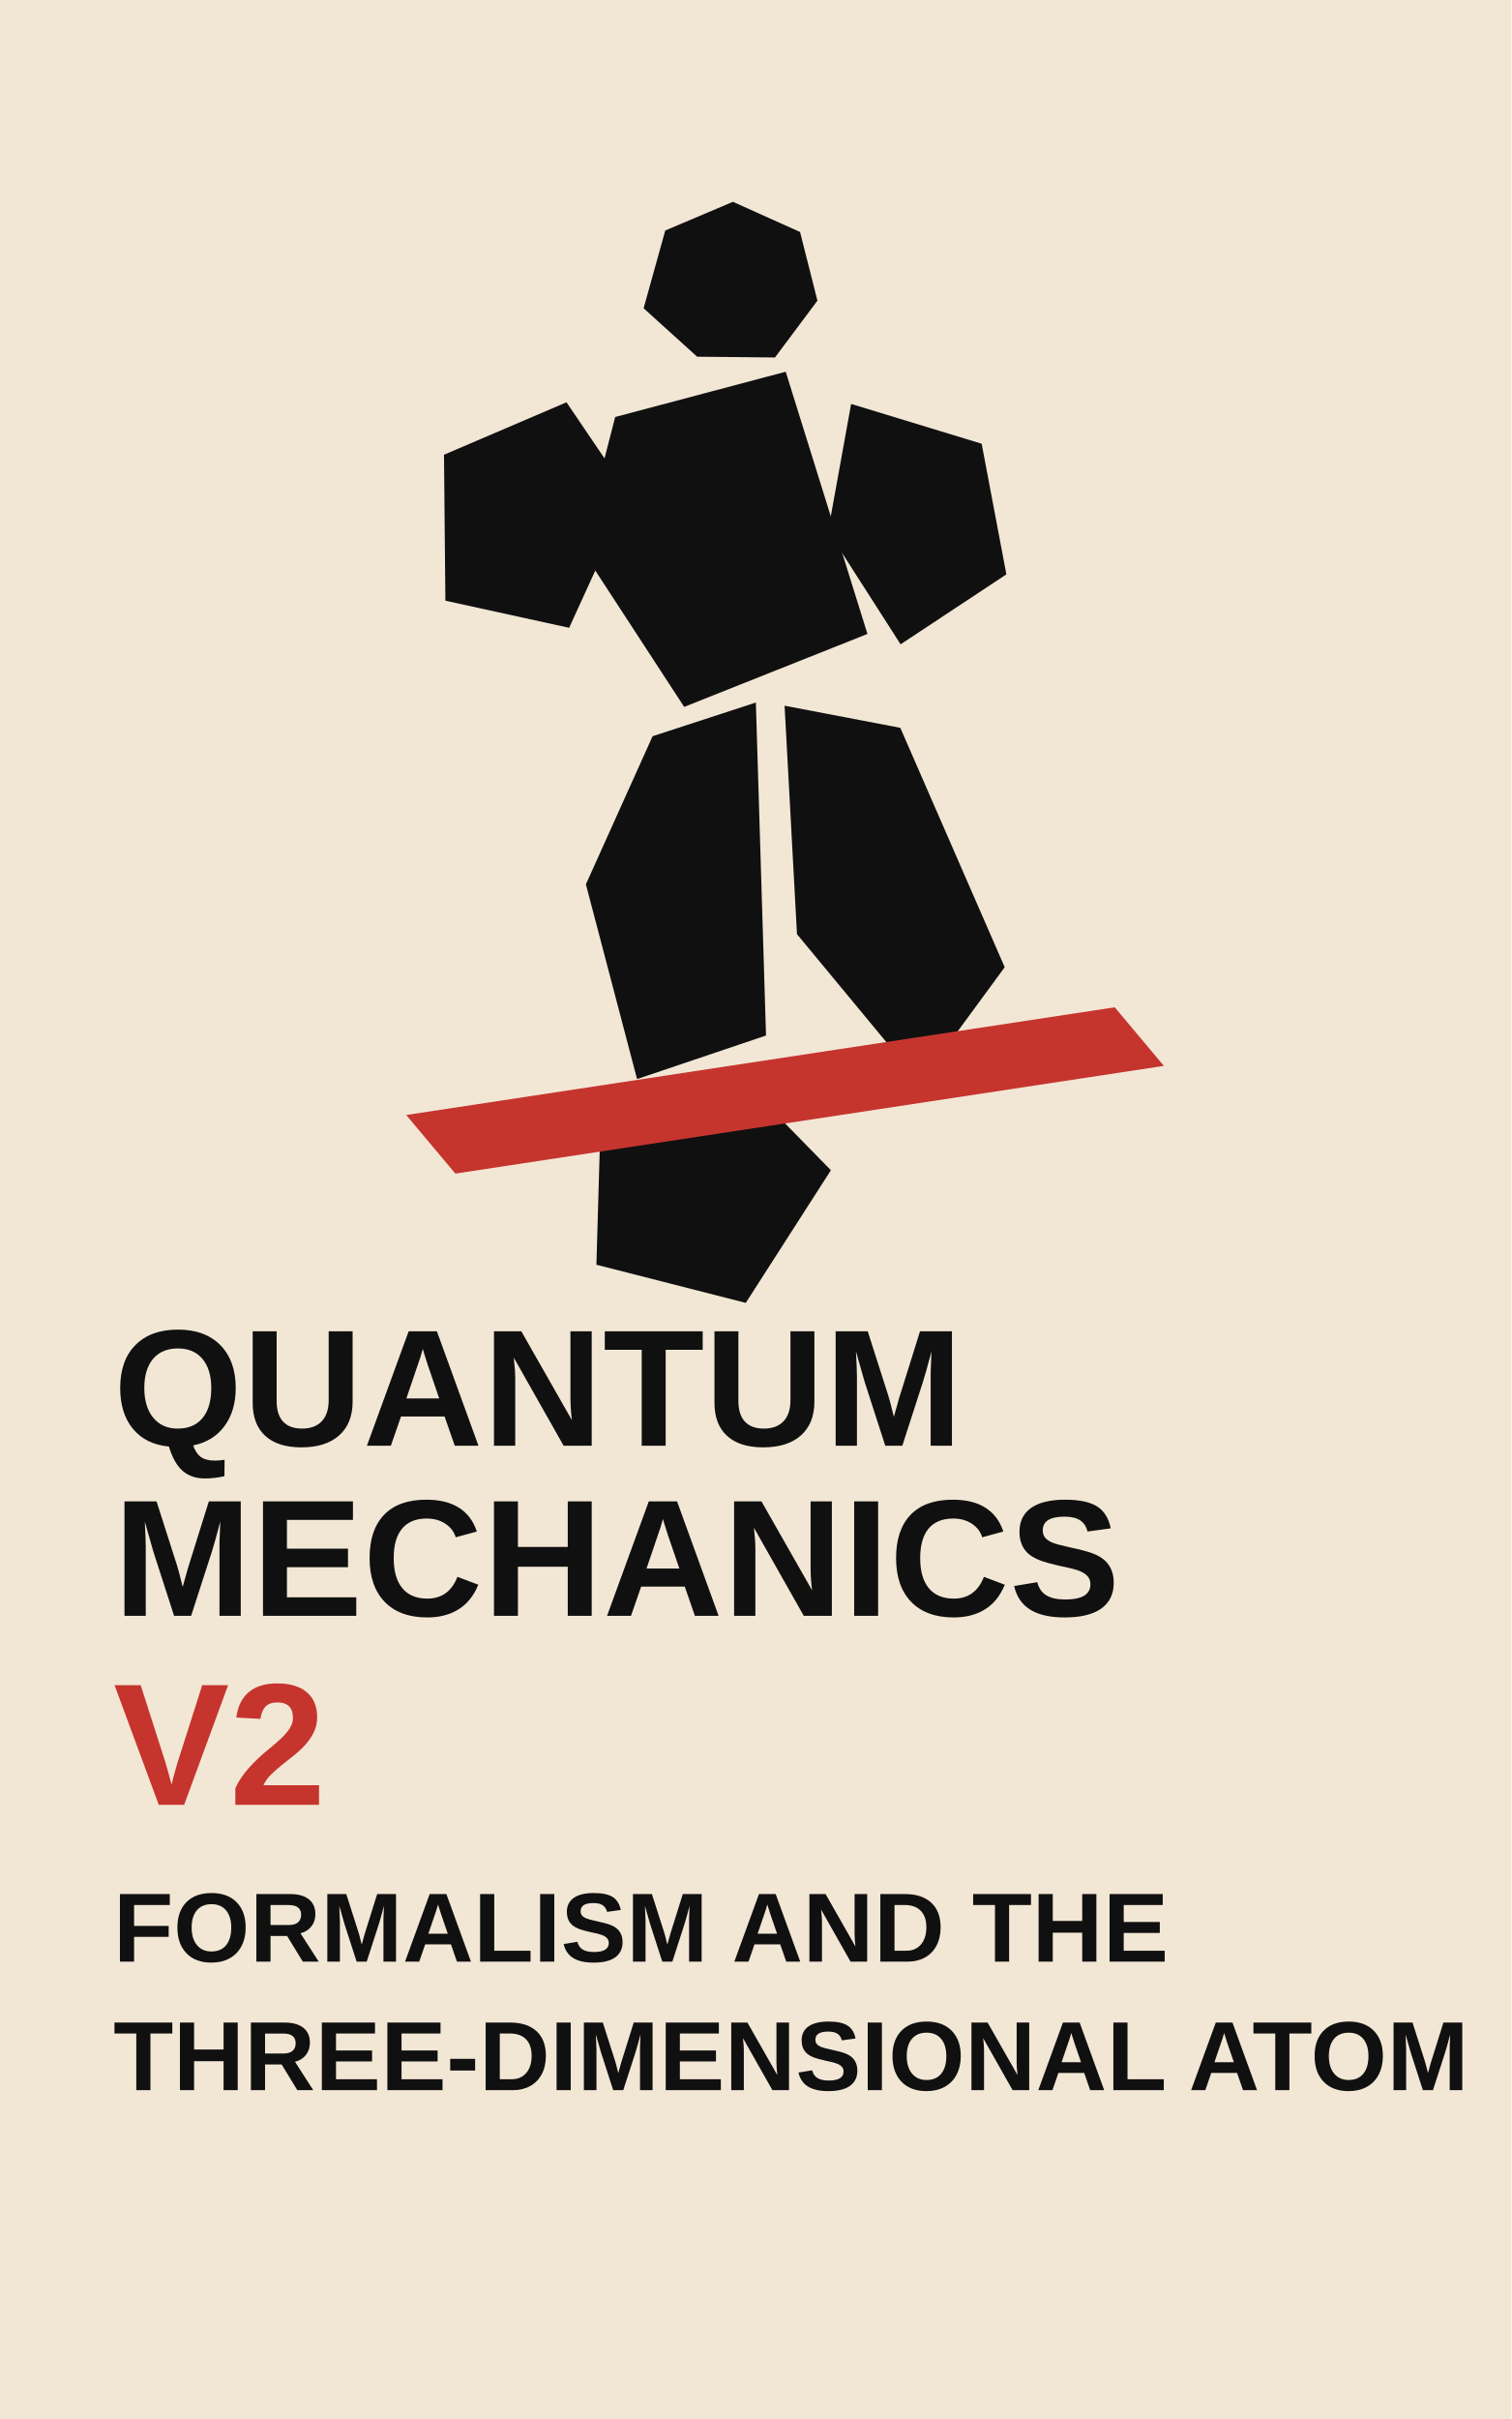
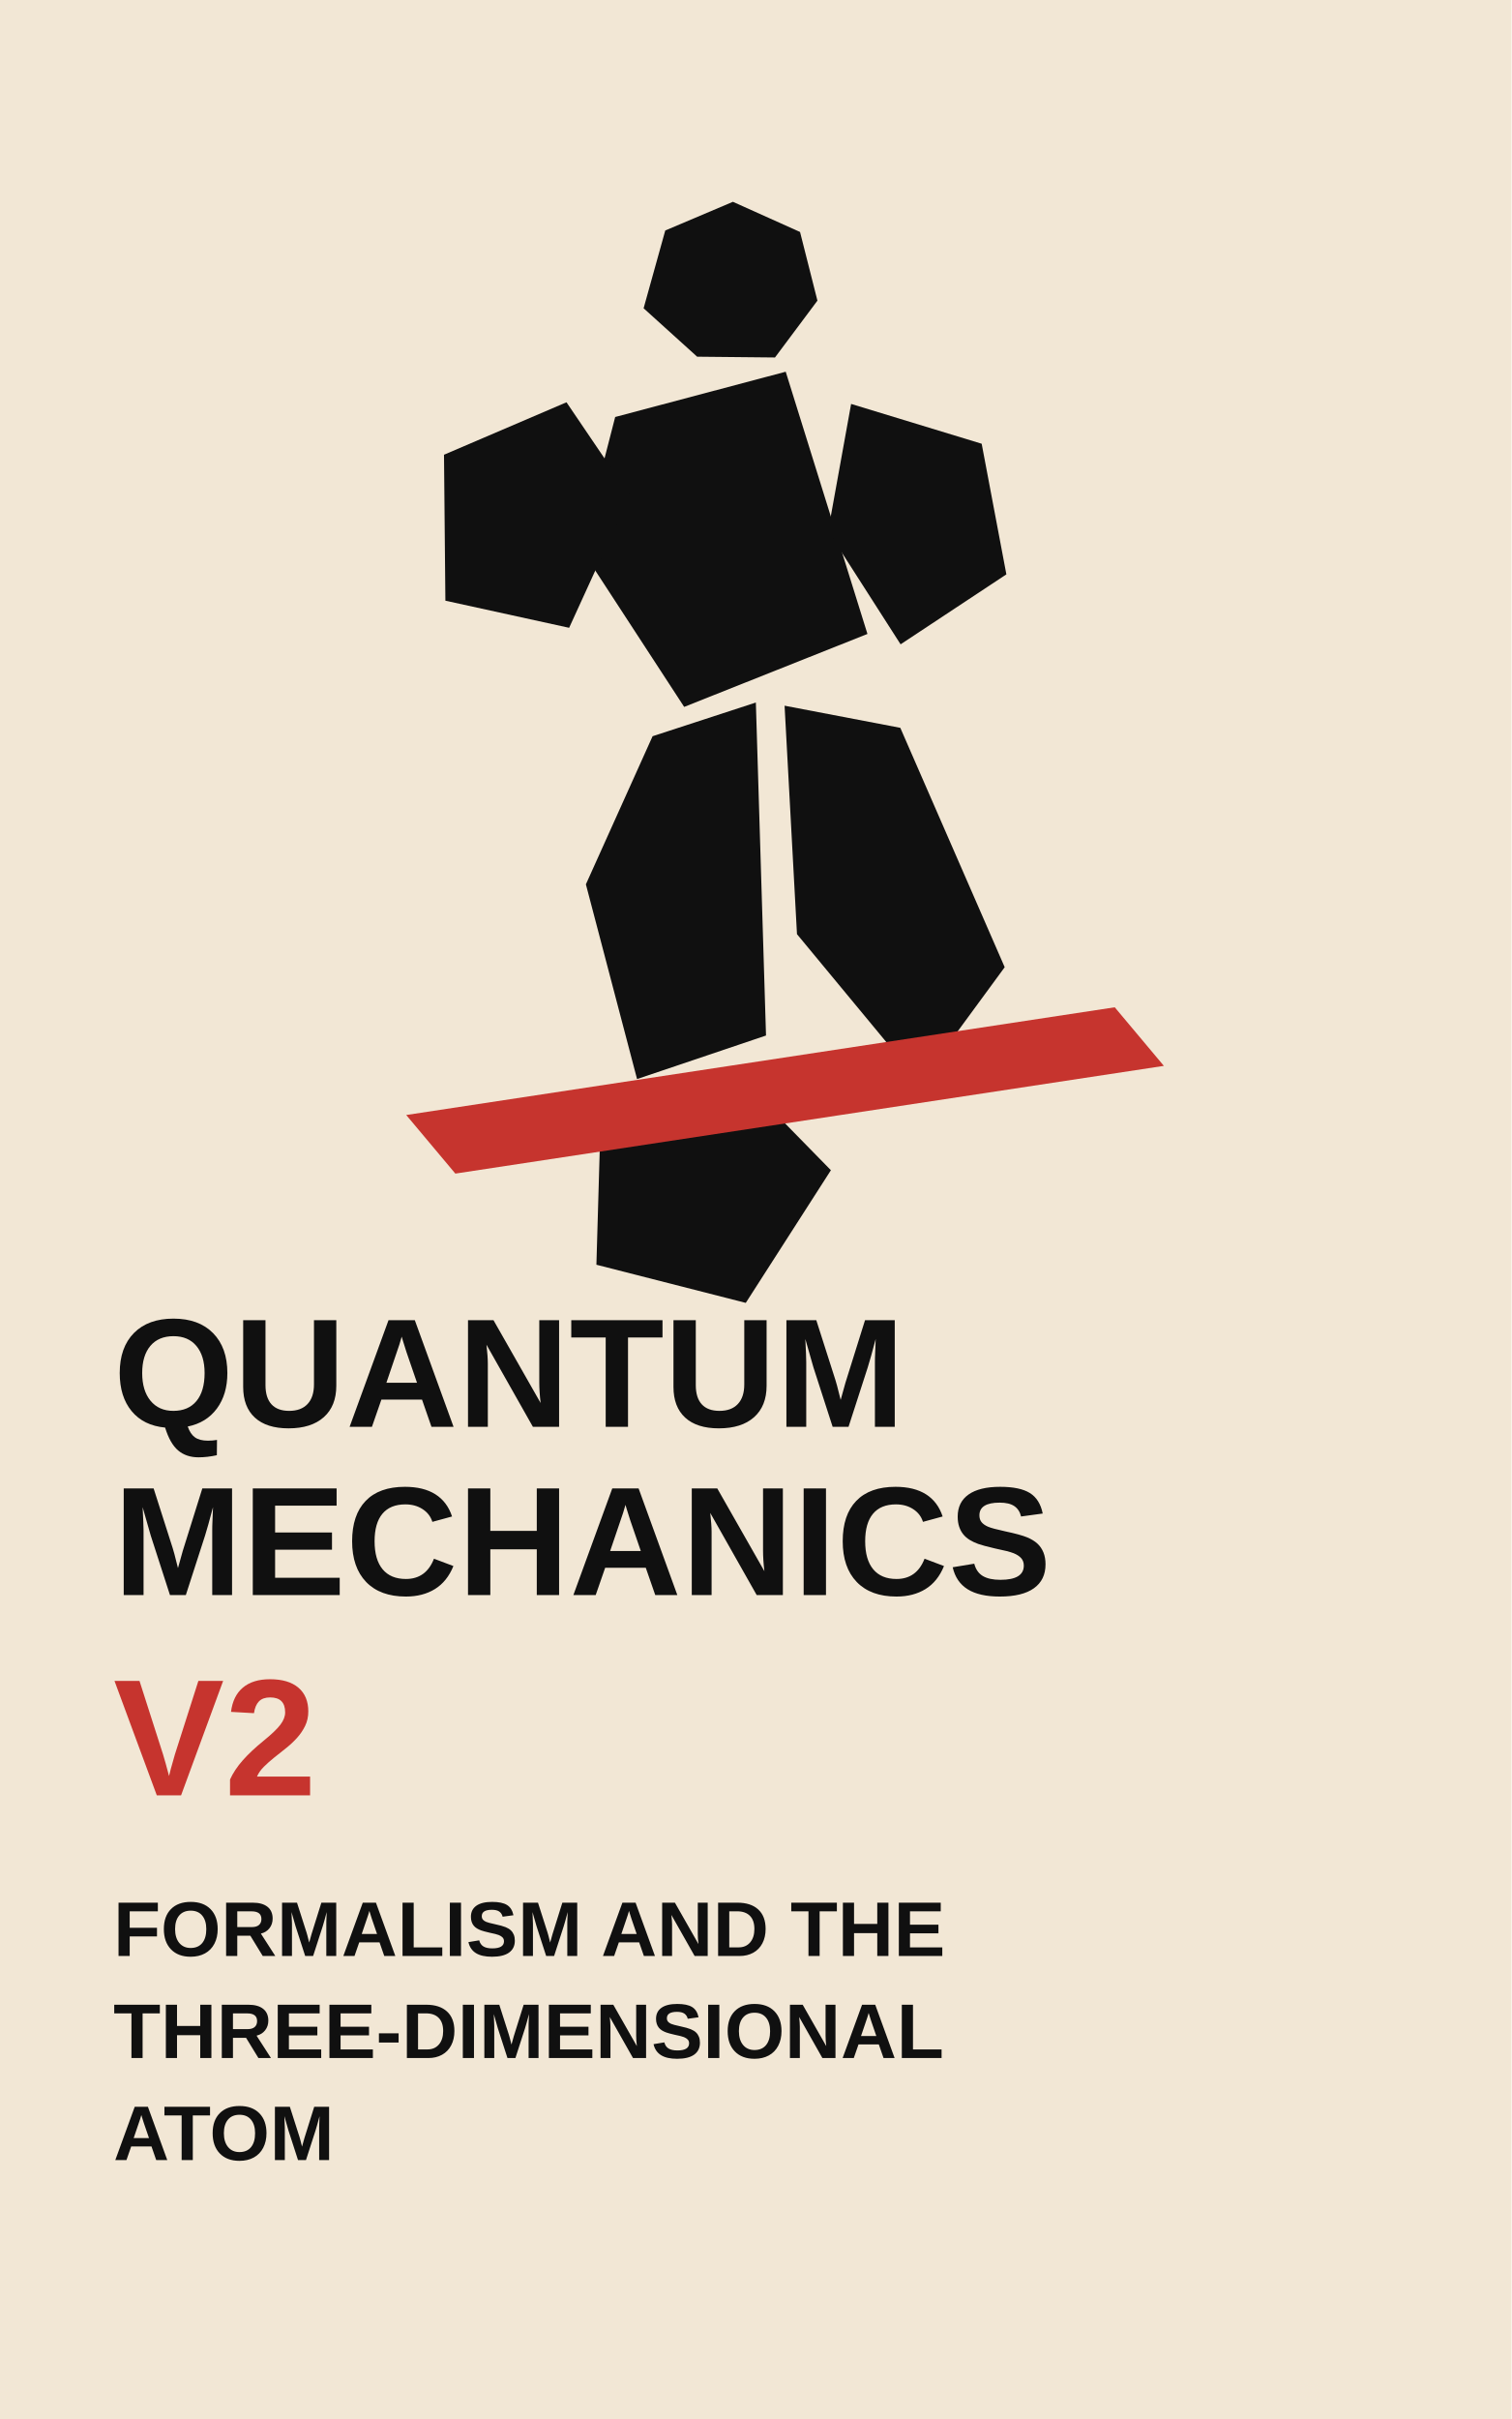
<svg xmlns="http://www.w3.org/2000/svg" viewBox="0 0 1600 2560" width="1600" height="2560" preserveAspectRatio="xMidYMid meet" shape-rendering="geometricPrecision">
  <g id="background">
    <rect x="0" y="0" width="1600" height="2560" fill="#F2E7D5" />
  </g>
  <g id="symbol-fragments" transform="rotate(-5, 800, 880)">
    <polygon points="760,238 834,214 902,252 914,326 864,382 782,374 730,318" fill="#101010" />
    <polygon points="690,430 874,398 936,682 736,742 642,566" fill="#101010" />
    <polygon points="506,454 640,410 698,514 622,648 494,608" fill="#101010" />
    <polygon points="940,438 1074,492 1088,632 970,696 904,570" fill="#101010" />
    <polygon points="700,770 812,744 792,1096 652,1130 616,920" fill="#101010" />
    <polygon points="842,750 962,784 1050,1046 950,1160 834,992" fill="#101010" />
    <polygon points="610,1168 756,1132 848,1244 746,1376 592,1322" fill="#101010" />
  </g>
  <g id="accent-elements">
    <polygon points="430,1180 1180,1066 1232,1128 482,1242" fill="#C6342E" />
  </g>
  <g id="title-letterforms">
-     <text x="120" y="1530" font-family="Arial Black, Arial, sans-serif" font-size="176" font-weight="900" letter-spacing="0" fill="#101010" textLength="1030" lengthAdjust="spacingAndGlyphs">QUANTUM</text>
-     <text x="120" y="1710" font-family="Arial Black, Arial, sans-serif" font-size="176" font-weight="900" letter-spacing="0" fill="#101010" textLength="1240" lengthAdjust="spacingAndGlyphs">MECHANICS</text>
-     <text x="120" y="1910" font-family="Arial Black, Arial, sans-serif" font-size="184" font-weight="900" letter-spacing="0" fill="#C6342E">V2</text>
-     <text x="120" y="2076" font-family="Arial Black, Arial, sans-serif" font-size="104" font-weight="900" letter-spacing="0" fill="#101010" textLength="1260" lengthAdjust="spacingAndGlyphs">FORMALISM AND THE</text>
-     <text x="120" y="2212" font-family="Arial Black, Arial, sans-serif" font-size="104" font-weight="900" letter-spacing="0" fill="#101010" textLength="1260" lengthAdjust="spacingAndGlyphs">THREE-DIMENSIONAL ATOM</text>
+     <text x="120" y="1510" font-family="Arial Black, Arial, sans-serif" font-size="164" font-weight="900" letter-spacing="0" fill="#101010">QUANTUM</text>
+     <text x="120" y="1688" font-family="Arial Black, Arial, sans-serif" font-size="164" font-weight="900" letter-spacing="0" fill="#101010">MECHANICS</text>
+     <text x="120" y="1900" font-family="Arial Black, Arial, sans-serif" font-size="176" font-weight="900" letter-spacing="0" fill="#C6342E">V2</text>
+     <text x="120" y="2070" font-family="Arial Black, Arial, sans-serif" font-size="82" font-weight="900" letter-spacing="0" fill="#101010">FORMALISM AND THE</text>
+     <text x="120" y="2178" font-family="Arial Black, Arial, sans-serif" font-size="82" font-weight="900" letter-spacing="0" fill="#101010">THREE-DIMENSIONAL</text>
+     <text x="120" y="2286" font-family="Arial Black, Arial, sans-serif" font-size="82" font-weight="900" letter-spacing="0" fill="#101010">ATOM</text>
  </g>
</svg>
